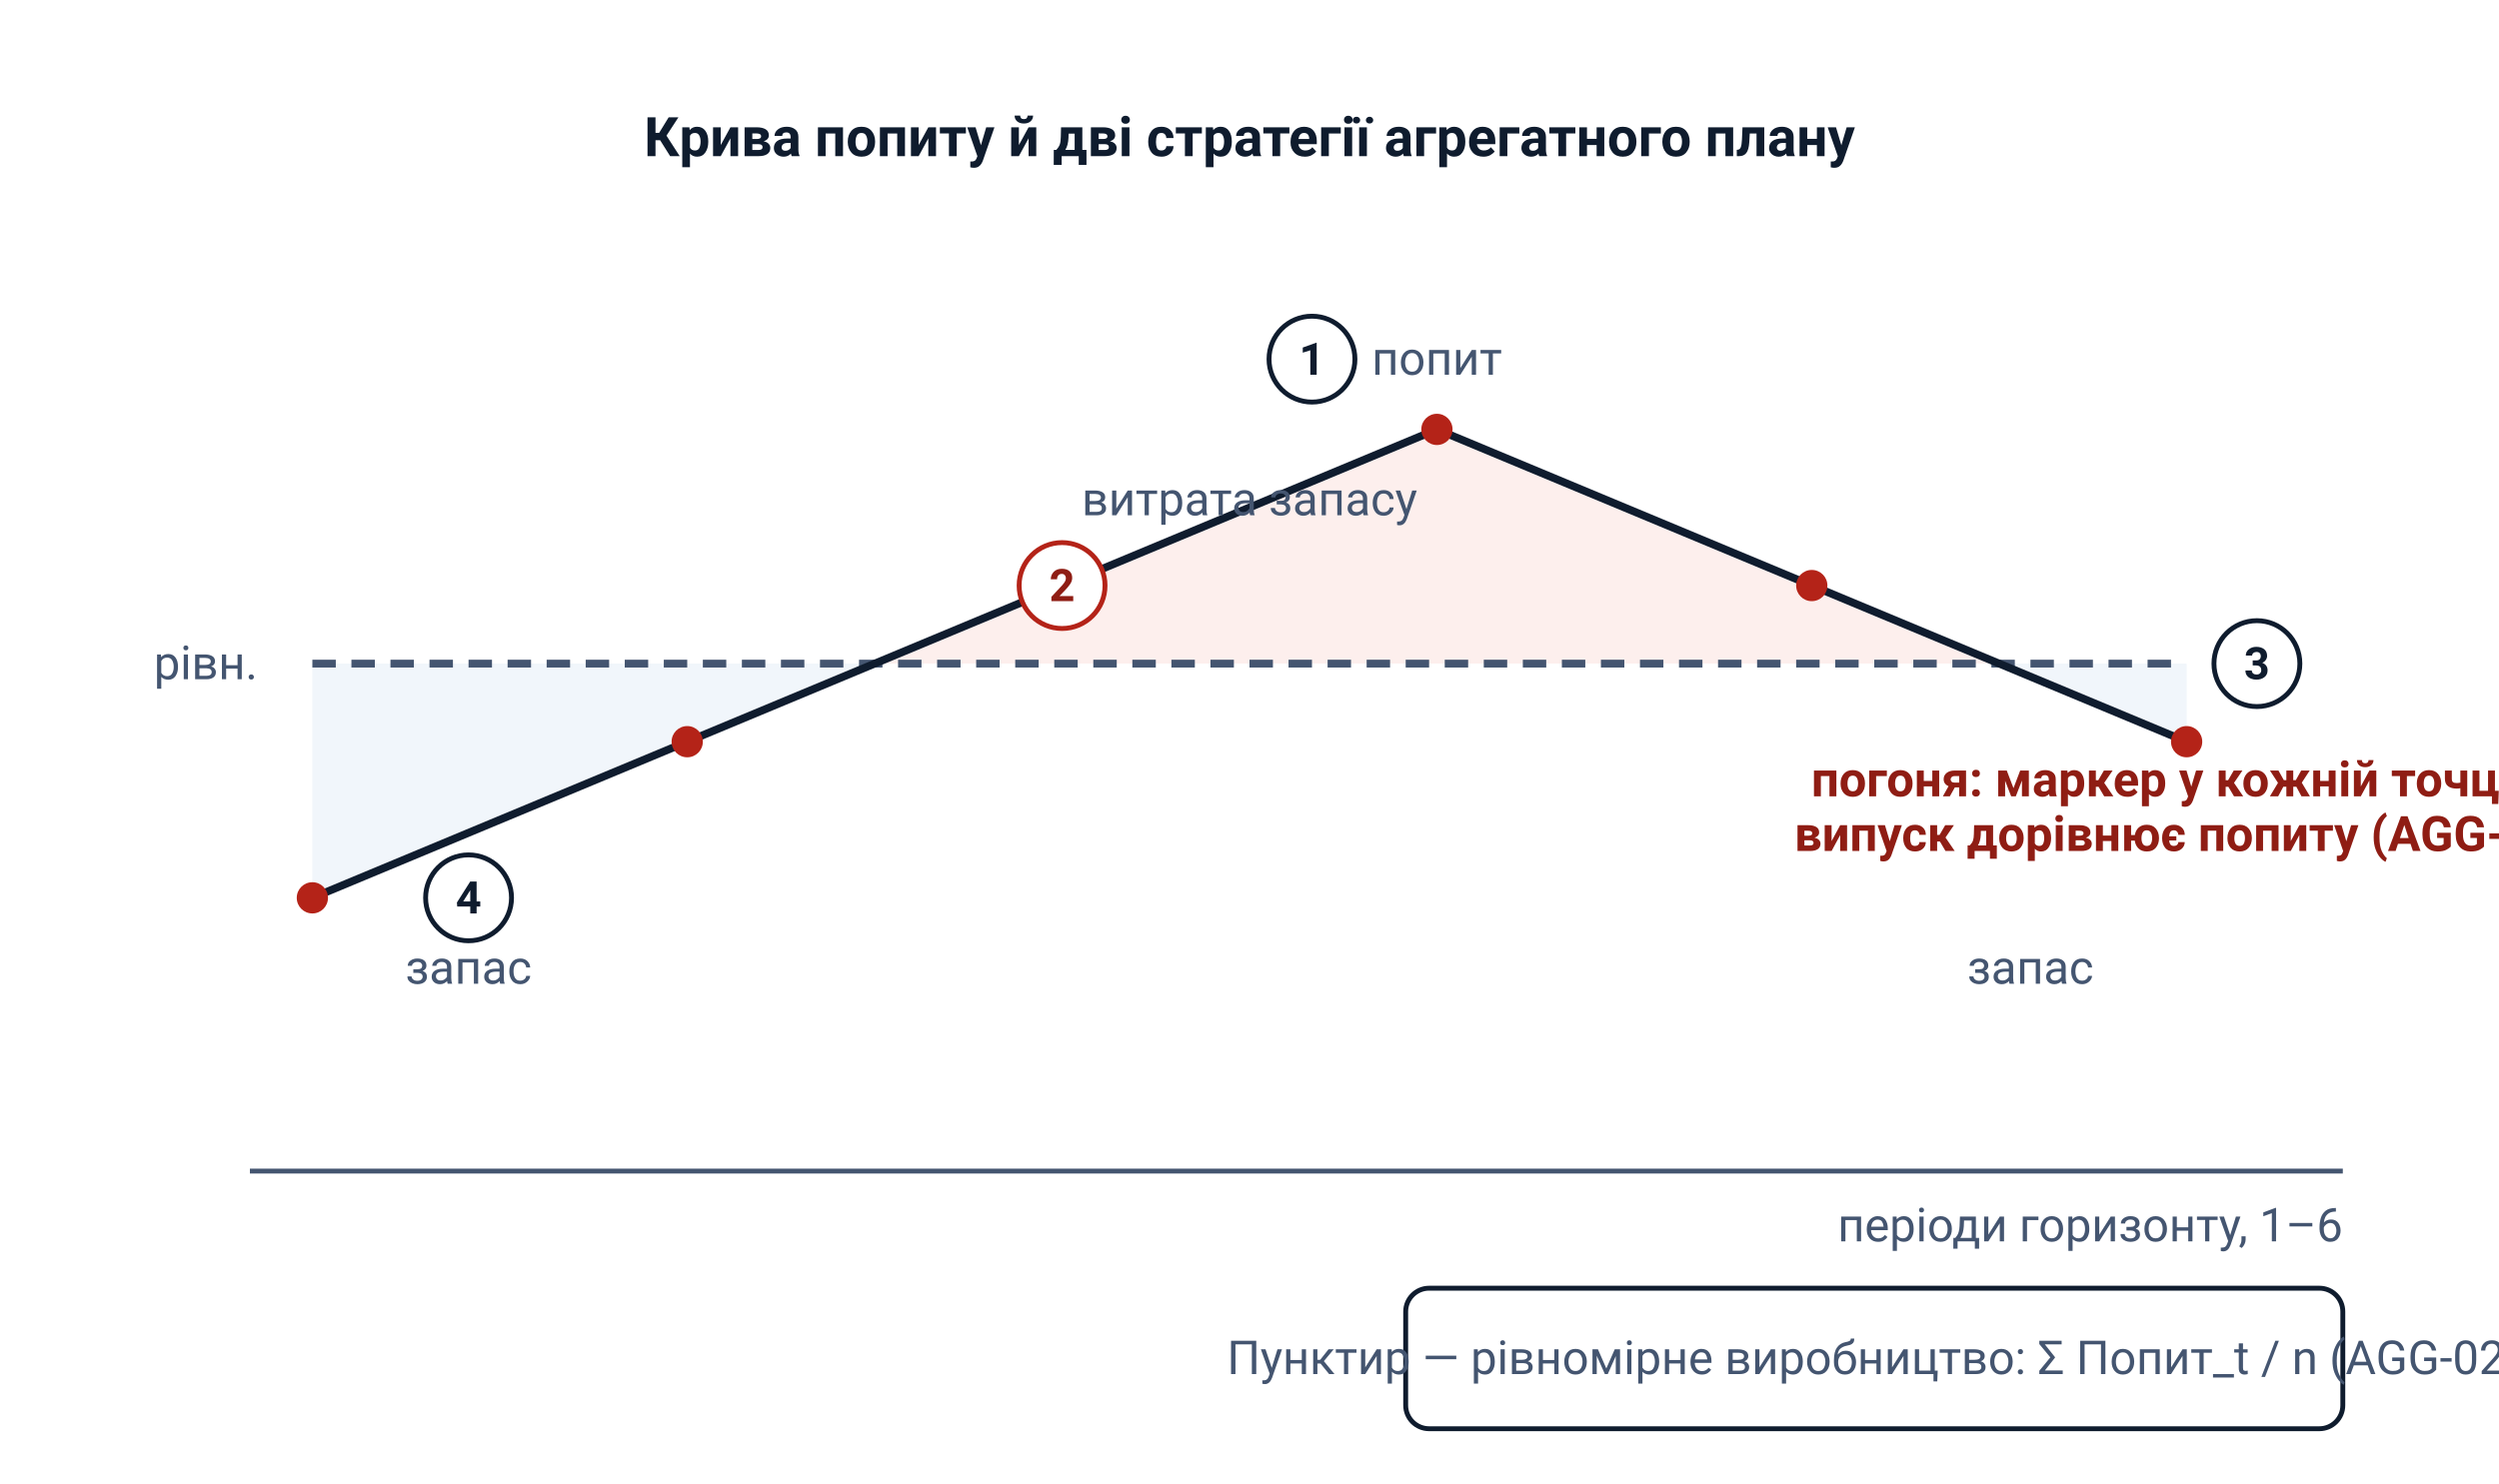
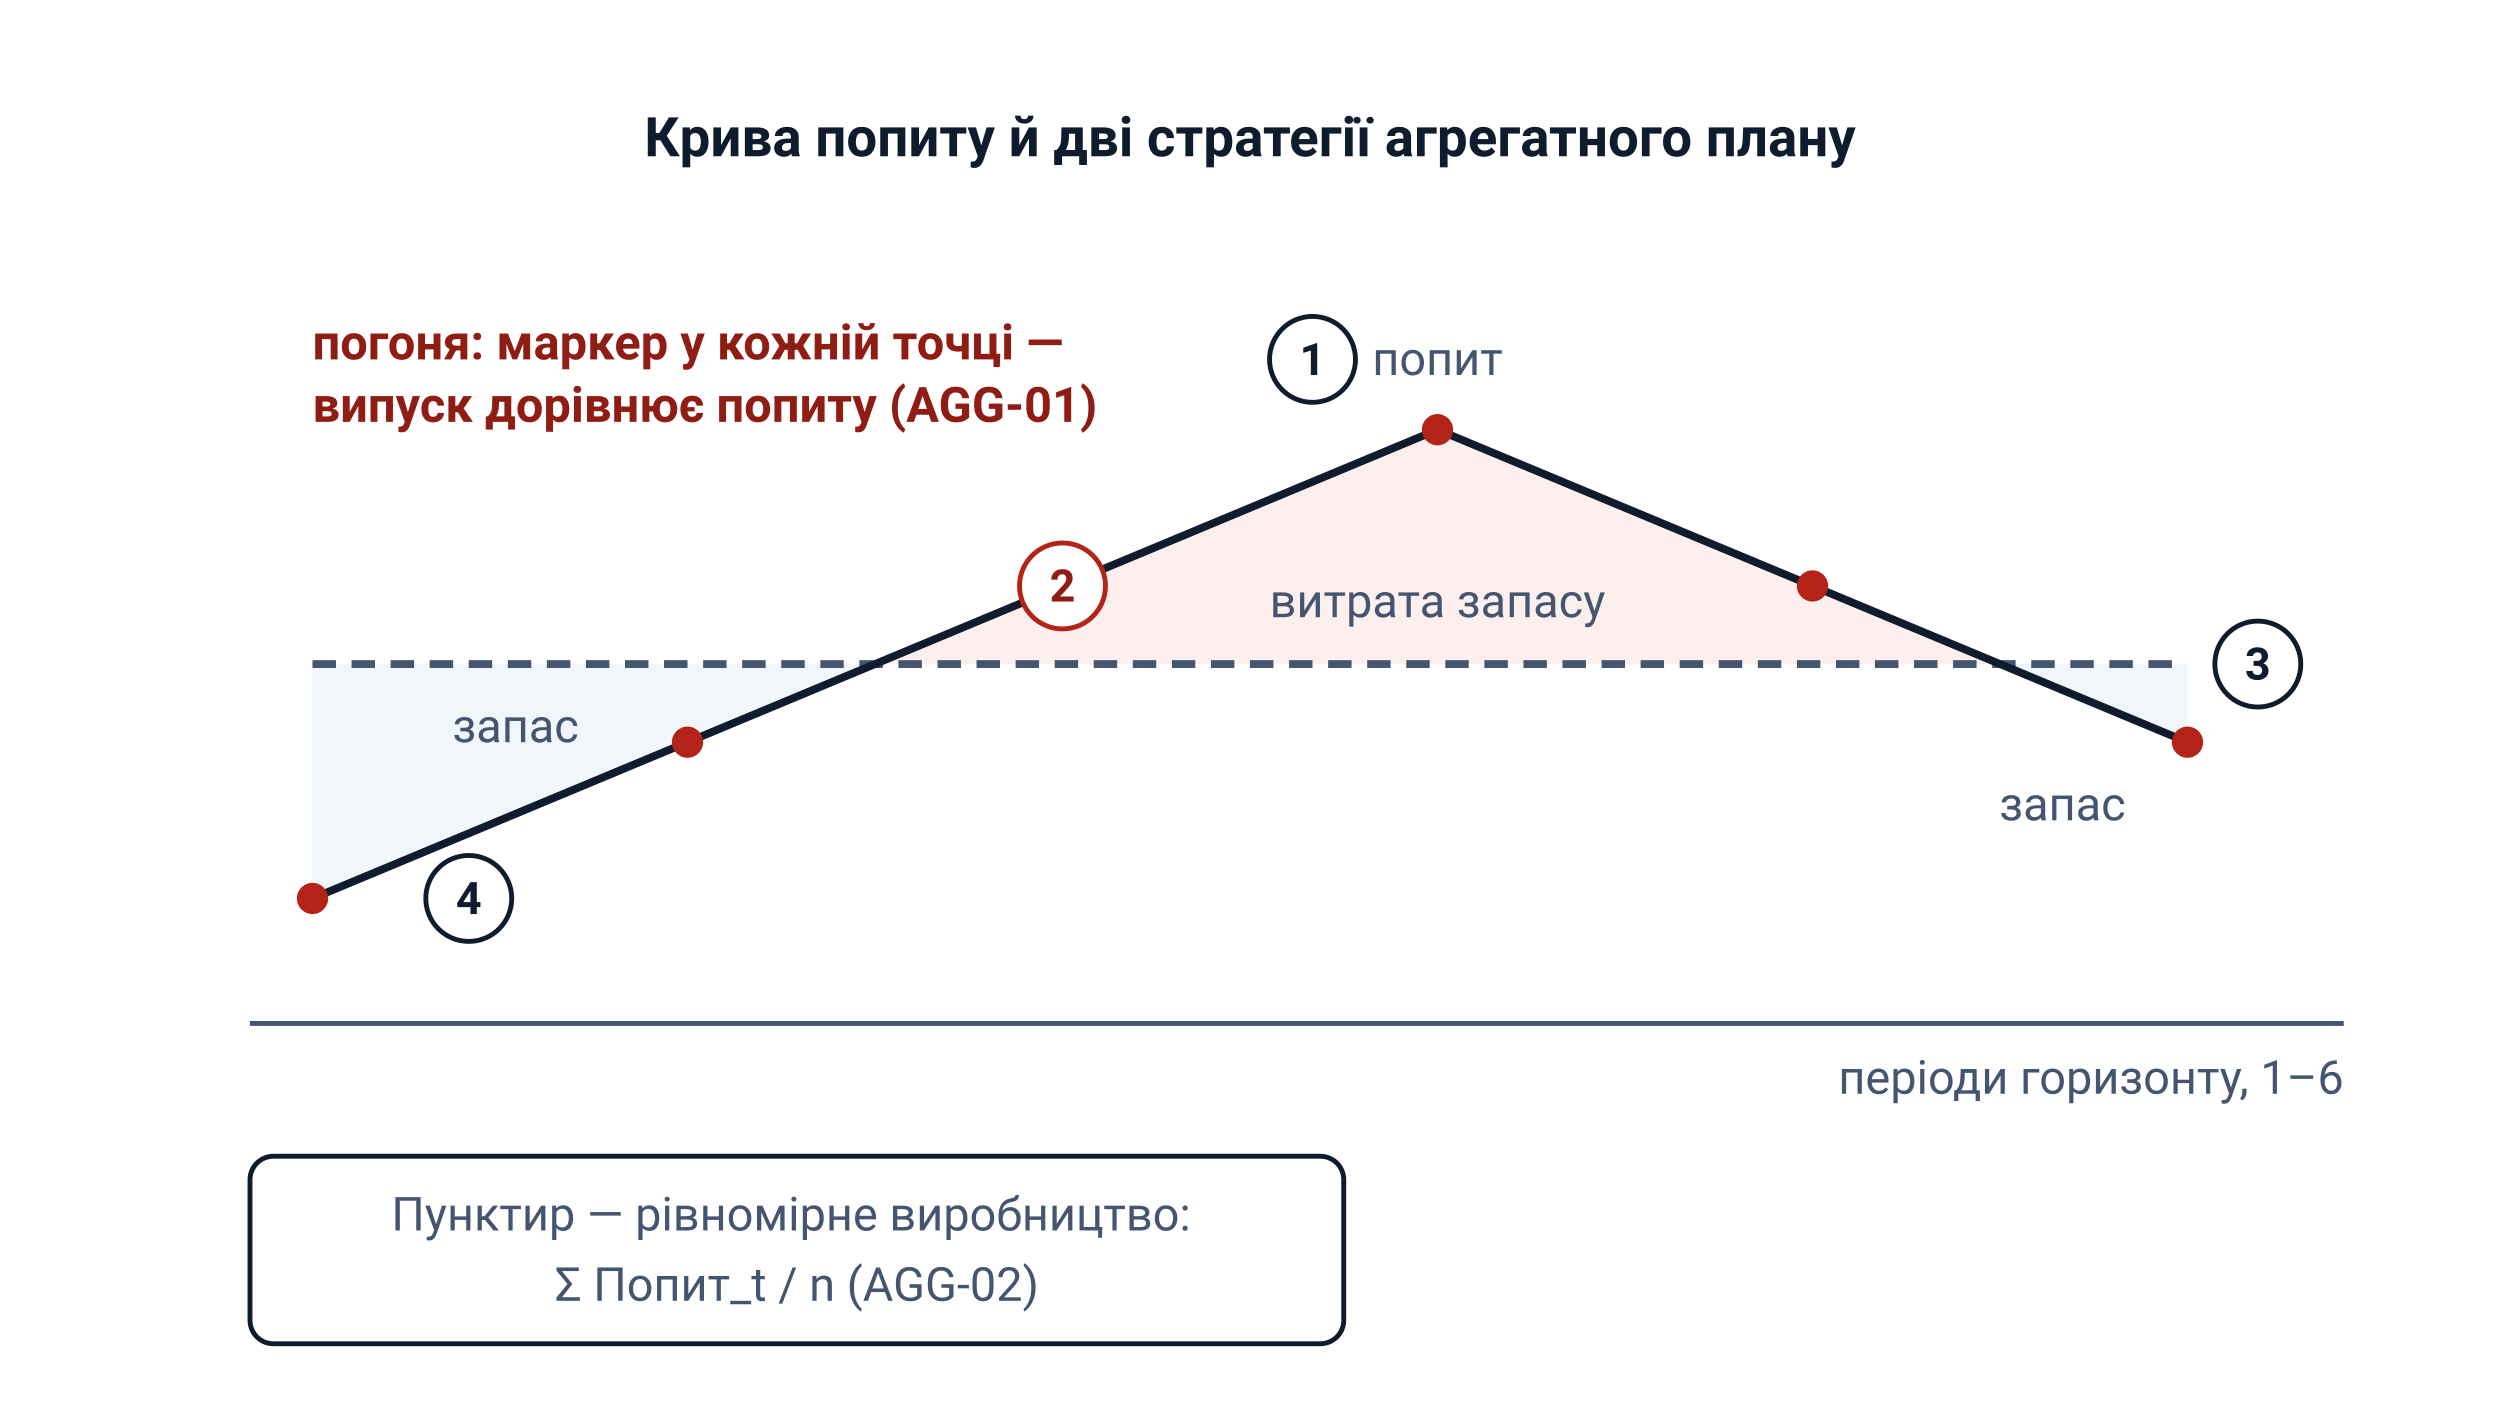
- <svg xmlns="http://www.w3.org/2000/svg" id="fig-t06-2" class="scheme" viewBox="0 0 640 380" role="img" aria-labelledby="fig-t06-2-title fig-t06-2-desc" font-family="system-ui, -apple-system, 'Segoe UI', Roboto, 'Helvetica Neue', Arial, sans-serif">
+ <svg xmlns="http://www.w3.org/2000/svg" id="fig-t06-2" class="scheme" viewBox="0 0 640 360" role="img" aria-labelledby="fig-t06-2-title fig-t06-2-desc" font-family="system-ui, -apple-system, 'Segoe UI', Roboto, 'Helvetica Neue', Arial, sans-serif">
  <style>
    #fig-t06-2 .box { fill: var(--surface, #ffffff); stroke: var(--ink, #0f1c2e); stroke-width: 1.25; }
    #fig-t06-2 .t { fill: var(--ink, #0f1c2e); font-size: 14px; font-weight: 650; }
    #fig-t06-2 .s { fill: var(--ink-2, #445570); font-size: 12px; }
    #fig-t06-2 .lbl { fill: var(--ink-2, #445570); font-size: 12px; }
    #fig-t06-2 .axis { stroke: var(--ink-2, #445570); stroke-width: 1.25; fill: none; }
    #fig-t06-2 .demand { stroke: var(--ink, #0f1c2e); stroke-width: 2; fill: none; }
    #fig-t06-2 .level { stroke: var(--ink-2, #445570); stroke-width: 2; stroke-dasharray: 6 4; fill: none; }
    #fig-t06-2 .pt { fill: var(--err, #b42318); }
    #fig-t06-2 .zone-surplus { fill: var(--surface-tint, #eef4fa); opacity: 0.85; }
    #fig-t06-2 .zone-deficit { fill: var(--err-bg, #fdecea); opacity: 0.85; }
    #fig-t06-2 .exam-t { fill: var(--err-ink, #8f1d14); font-size: 12.5px; font-weight: 600; }
    #fig-t06-2 .refc { fill: var(--surface, #ffffff); stroke: var(--ink, #0f1c2e); stroke-width: 1.25; }
    #fig-t06-2 .refn { fill: var(--ink, #0f1c2e); font-size: 11.5px; font-weight: 700; text-anchor: middle; }
    #fig-t06-2 .refc.exam { stroke: var(--err, #b42318); }
    #fig-t06-2 .refn.exam-n { fill: var(--err-ink, #8f1d14); }
  </style>
-   <path class="axis" d="M64 300 L600 300" />
-   <text class="lbl" x="600" y="318" text-anchor="end">періоди горизонту, 1–6</text>
+   <path class="axis" d="M64 262 L600 262" />
+   <text class="lbl" x="600" y="280" text-anchor="end">періоди горизонту, 1–6</text>
  <polygon class="zone-surplus" points="80,230 176,190 224,170 80,170" />
  <polygon class="zone-deficit" points="224,170 272,150 368,110 464,150 512,170" />
  <polygon class="zone-surplus" points="512,170 560,190 560,170" />
  <path class="level" d="M80 170 L560 170" />
-   <text class="s" x="66" y="174" text-anchor="end">рівн.</text>
  <path class="demand" d="M80 230 L176 190 L272 150 L368 110 L464 150 L560 190" />
  <circle class="pt" cx="80" cy="230" r="4" />
  <circle class="pt" cx="176" cy="190" r="4" />
  <circle class="pt" cx="272" cy="150" r="4" />
  <circle class="pt" cx="368" cy="110" r="4" />
  <circle class="pt" cx="464" cy="150" r="4" />
  <circle class="pt" cx="560" cy="190" r="4" />
  <text class="t" x="320" y="40" text-anchor="middle">Крива попиту й дві стратегії агрегатного плану</text>
  <text class="s" x="368" y="96" text-anchor="middle">попит</text>
-   <text class="exam-t" x="560" y="204" text-anchor="middle">погоня: маркер у кожній точці —</text>
-   <text class="exam-t" x="560" y="218" text-anchor="middle">випуск дорівнює попиту (AGG-01)</text>
-   <text class="s" x="120" y="252" text-anchor="middle">запас</text>
-   <text class="s" x="320" y="132" text-anchor="middle">витрата запасу</text>
-   <text class="s" x="520" y="252" text-anchor="middle">запас</text>
-   <rect class="box" x="360" y="330" width="240" height="36" rx="6" />
-   <text class="s" x="480" y="352" text-anchor="middle">Пунктир — рівномірне виробництво: Σ Попит_t / n (AGG-02)</text>
+   <text class="exam-t" x="80" y="92">погоня: маркер у кожній точці —</text>
+   <text class="exam-t" x="80" y="108">випуск дорівнює попиту (AGG-01)</text>
+   <text class="s" x="132" y="190" text-anchor="middle">запас</text>
+   <text class="s" x="368" y="158" text-anchor="middle">витрата запасу</text>
+   <text class="s" x="528" y="210" text-anchor="middle">запас</text>
+   <rect class="box" x="64" y="296" width="280" height="48" rx="6" />
+   <text class="s" x="204" y="315" text-anchor="middle">
+     <tspan x="204" dy="0">Пунктир — рівномірне виробництво:</tspan>
+     <tspan x="204" dy="18">Σ Попит_t / n (AGG-02)</tspan>
+   </text>
  <circle class="refc" cx="336" cy="92" r="11" />
  <text class="refn" x="336" y="96">1</text>
  <circle class="refc exam" cx="272" cy="150" r="11" />
  <text class="refn exam-n" x="272" y="154">2</text>
  <circle class="refc" cx="578" cy="170" r="11" />
  <text class="refn" x="578" y="174">3</text>
  <circle class="refc" cx="120" cy="230" r="11" />
  <text class="refn" x="120" y="234">4</text>
</svg>
